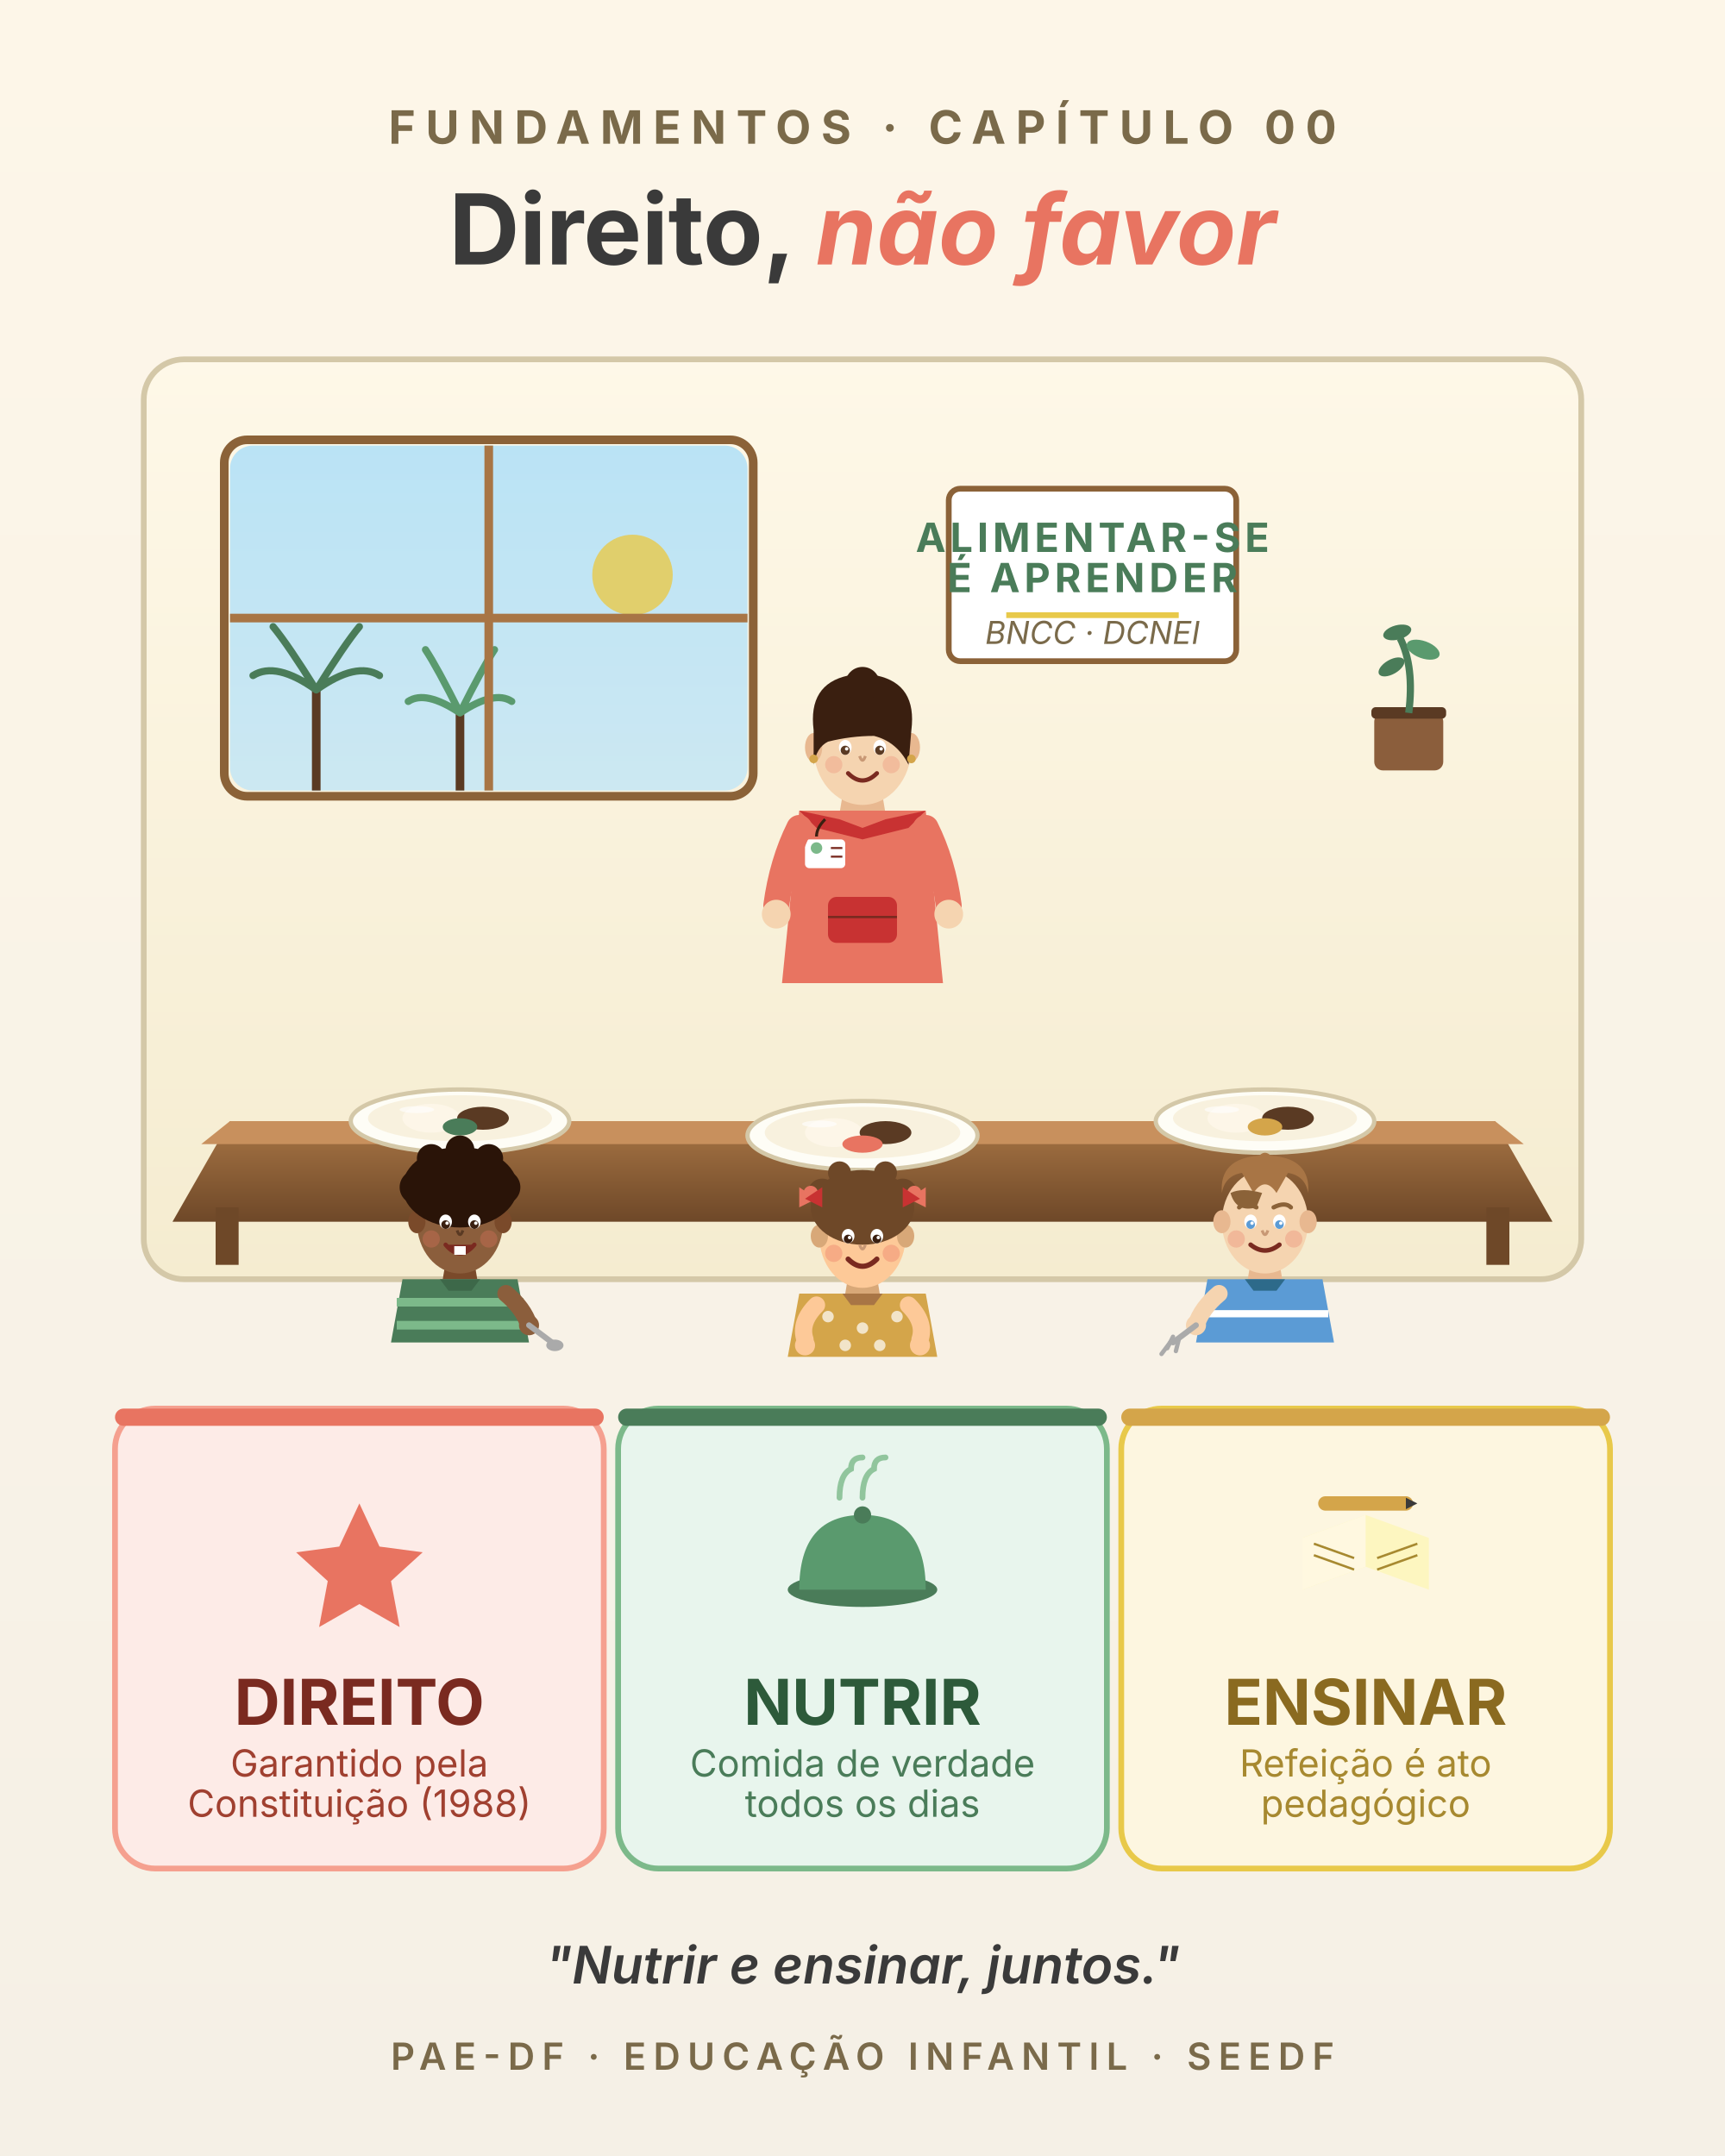
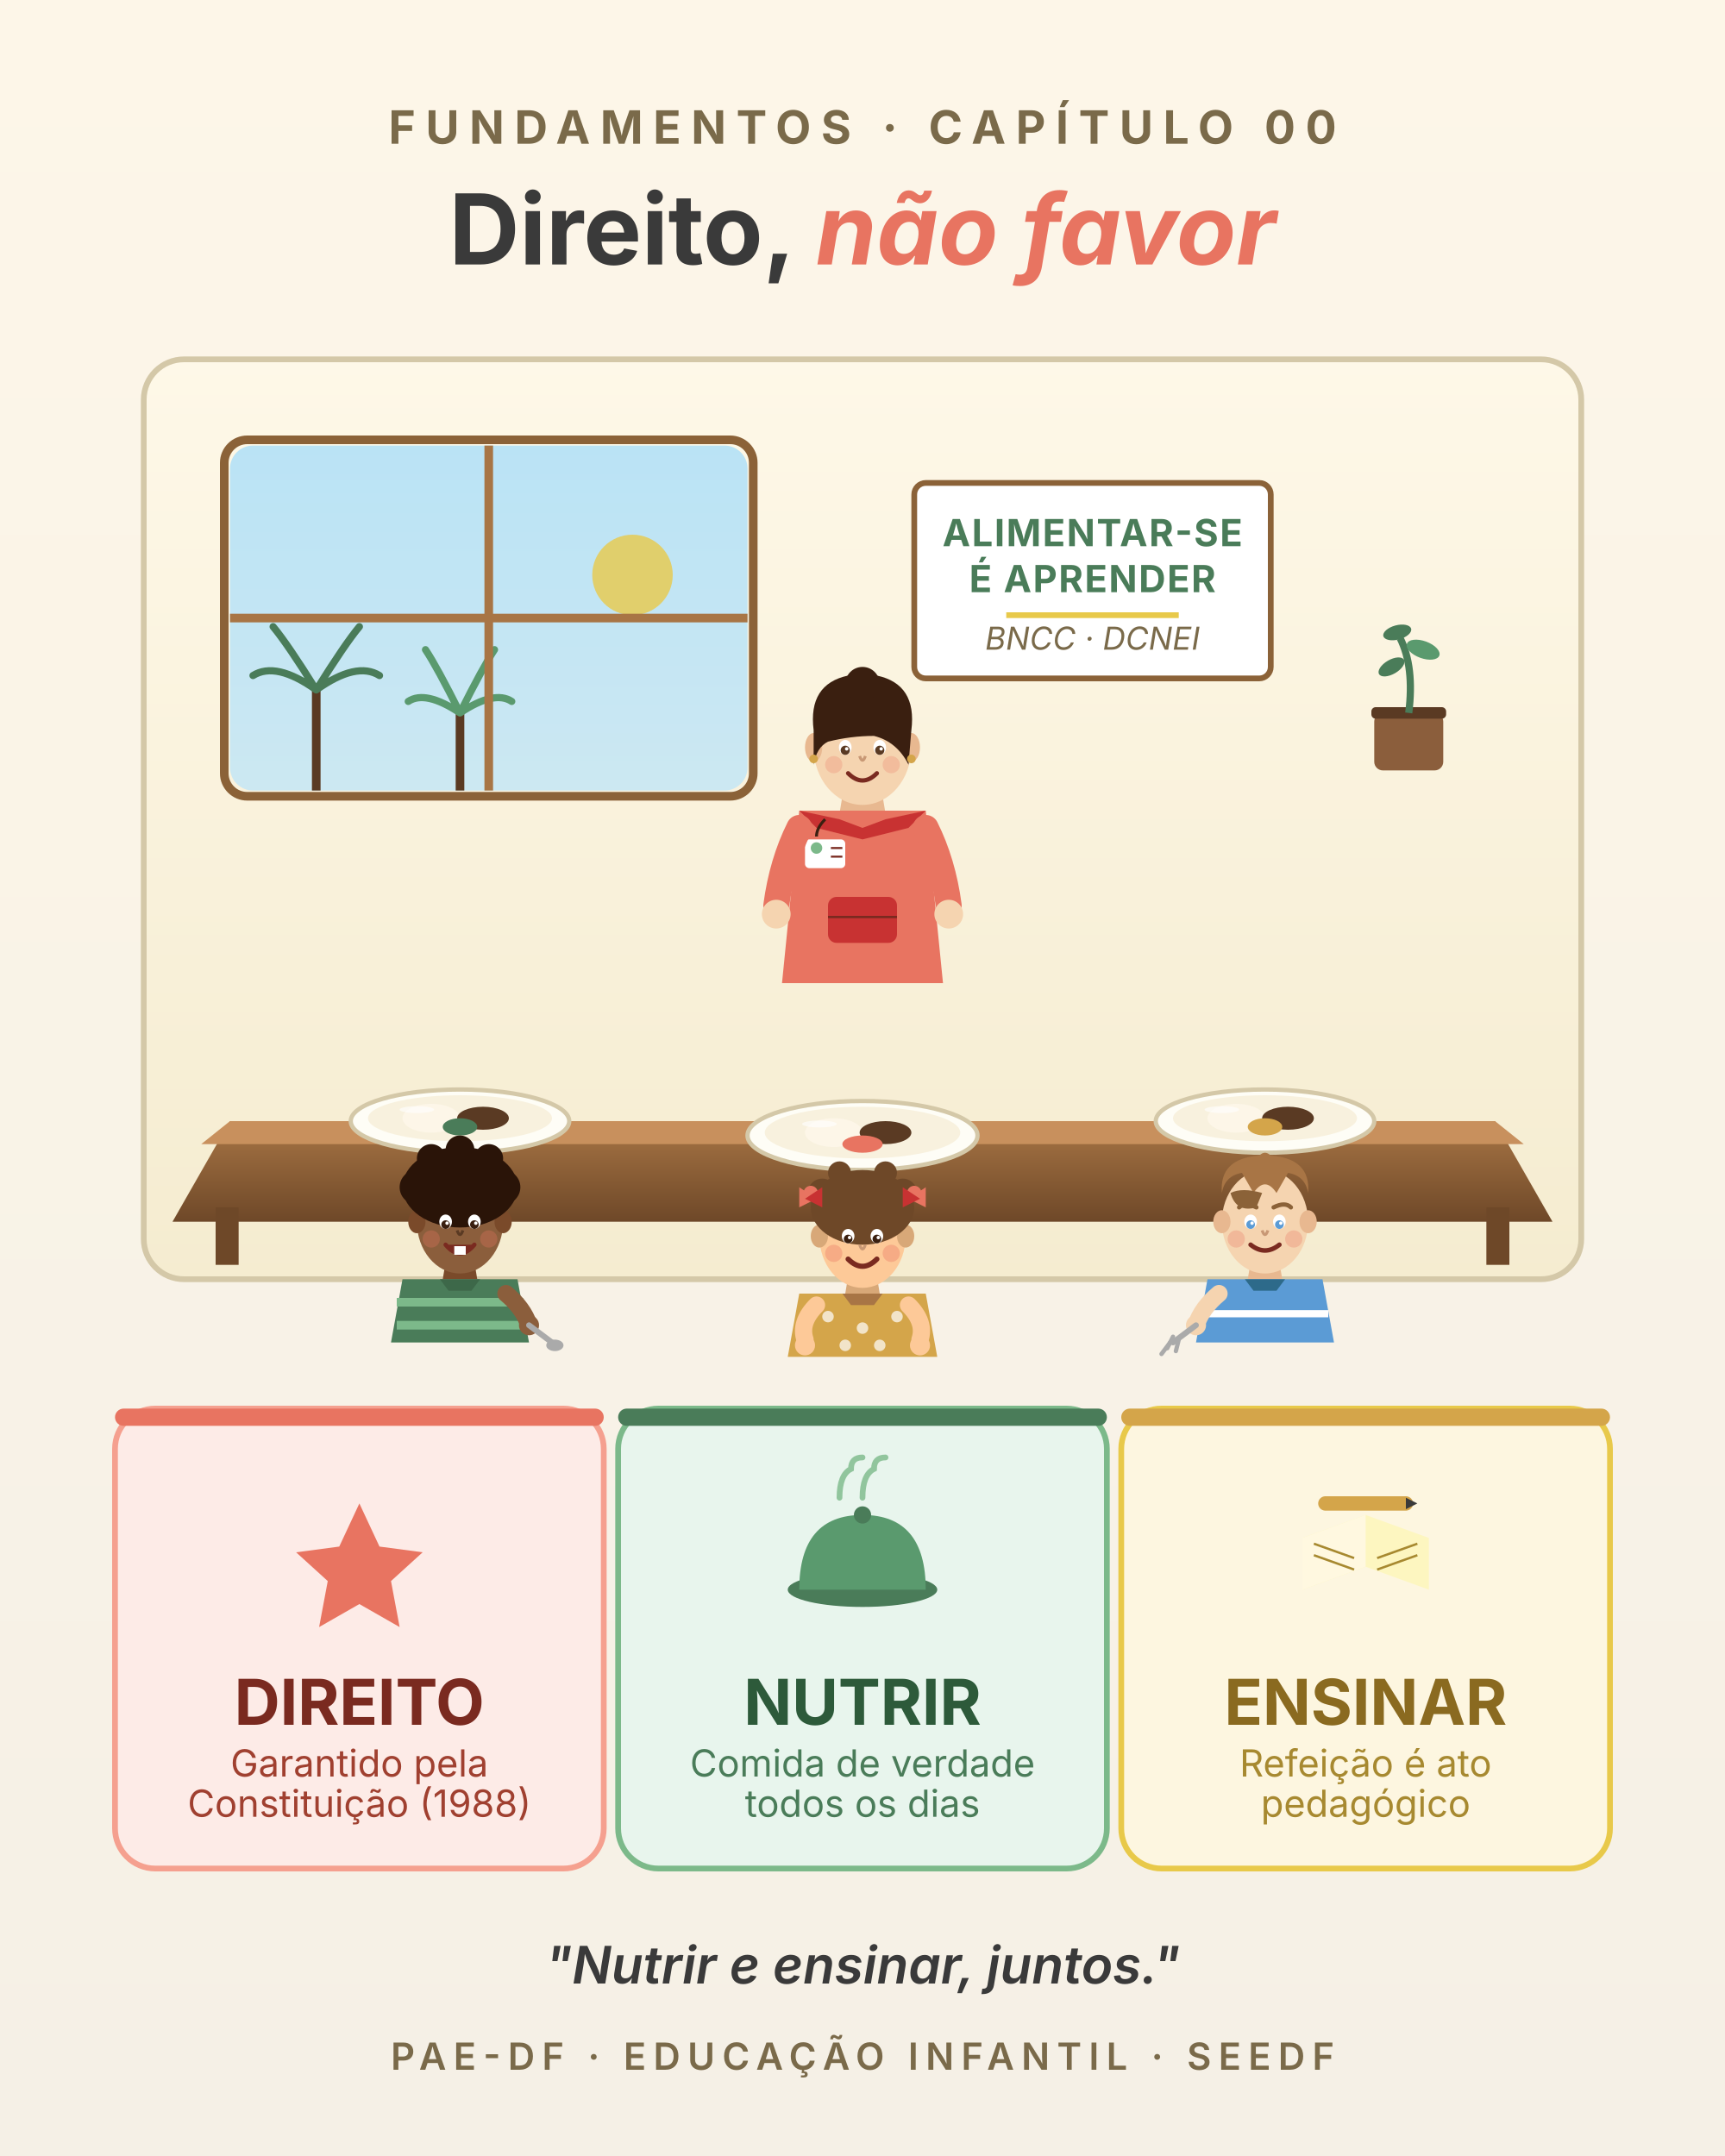
<svg xmlns="http://www.w3.org/2000/svg" viewBox="0 0 600 750">
  <defs>
    <linearGradient id="bg-sobre" x1="0" x2="0" y1="0" y2="1">
      <stop offset="0" stop-color="#fdf6e8" />
      <stop offset="1" stop-color="#f5f0e6" />
    </linearGradient>
    <linearGradient id="grad-mesa" x1="0" x2="0" y1="0" y2="1">
      <stop offset="0" stop-color="#a87545" />
      <stop offset="1" stop-color="#6e4828" />
    </linearGradient>
    <linearGradient id="grad-parede" x1="0" x2="0" y1="0" y2="1">
      <stop offset="0" stop-color="#fef8e8" />
      <stop offset="1" stop-color="#f5ecd0" />
    </linearGradient>
    <linearGradient id="grad-janela" x1="0" x2="0" y1="0" y2="1">
      <stop offset="0" stop-color="#bae3f5" />
      <stop offset="1" stop-color="#cce8f2" />
    </linearGradient>
  </defs>
  <rect width="600" height="750" fill="url(#bg-sobre)" />
  <text x="300" y="50" text-anchor="middle" font-family="Inter,sans-serif" font-size="16" font-weight="700" letter-spacing="3.5" fill="#7a6a4a">FUNDAMENTOS · CAPÍTULO 00</text>
  <text x="300" y="92" text-anchor="middle" font-family="Inter,sans-serif" font-size="34" font-weight="700" fill="#3a3a3a">Direito, <tspan font-style="italic" fill="#E87461">não favor</tspan>
  </text>
  <rect x="50" y="125" width="500" height="320" rx="14" fill="url(#grad-parede)" stroke="#d4c8a8" stroke-width="2" />
  <rect x="80" y="155" width="180" height="120" rx="8" fill="url(#grad-janela)" />
  <circle cx="220" cy="200" r="14" fill="#E8C94A" opacity="0.8" />
  <line x1="110" y1="275" x2="110" y2="240" stroke="#5a3a23" stroke-width="3" />
  <path d="M110 240 Q 96 230 88 235 M 110 240 Q 124 230 132 235 M 110 240 Q 100 224 95 218 M 110 240 Q 120 224 125 218" stroke="#4A7C59" stroke-width="2.5" fill="none" stroke-linecap="round" />
  <line x1="160" y1="275" x2="160" y2="248" stroke="#5a3a23" stroke-width="3" />
  <path d="M160 248 Q 148 240 142 244 M 160 248 Q 172 240 178 244 M 160 248 Q 152 232 148 226 M 160 248 Q 168 232 172 226" stroke="#5A9A6E" stroke-width="2.5" fill="none" stroke-linecap="round" />
  <line x1="170" y1="155" x2="170" y2="275" stroke="#a87545" stroke-width="3" />
  <line x1="80" y1="215" x2="260" y2="215" stroke="#a87545" stroke-width="3" />
  <rect x="78" y="153" width="184" height="124" rx="8" fill="none" stroke="#8b6238" stroke-width="3" />
  <g transform="translate(380,200)">
-     <rect x="-50" y="-30" width="100" height="60" rx="4" fill="#fff" stroke="#8b6238" stroke-width="2" />
-     <text x="0" y="-8" text-anchor="middle" font-family="Inter,sans-serif" font-size="14" font-weight="700" fill="#4A7C59" letter-spacing="1.5">ALIMENTAR-SE</text>
-     <text x="0" y="6" text-anchor="middle" font-family="Inter,sans-serif" font-size="14" font-weight="700" fill="#4A7C59" letter-spacing="1.5">É APRENDER</text>
+     <rect x="-62" y="-32" width="124" height="68" rx="4" fill="#fff" stroke="#8b6238" stroke-width="2" />
+     <text x="0" y="-10" text-anchor="middle" font-family="Inter,sans-serif" font-size="13" font-weight="700" fill="#4A7C59" letter-spacing="0.5">ALIMENTAR-SE</text>
+     <text x="0" y="6" text-anchor="middle" font-family="Inter,sans-serif" font-size="13" font-weight="700" fill="#4A7C59" letter-spacing="0.5">É APRENDER</text>
    <line x1="-30" y1="14" x2="30" y2="14" stroke="#E8C94A" stroke-width="2" />
-     <text x="0" y="24" text-anchor="middle" font-family="Inter,sans-serif" font-size="11" fill="#7a6a4a" font-style="italic">BNCC · DCNEI</text>
+     <text x="0" y="26" text-anchor="middle" font-family="Inter,sans-serif" font-size="11" fill="#7a6a4a" font-style="italic">BNCC · DCNEI</text>
  </g>
  <g transform="translate(490,250)">
    <rect x="-12" y="-2" width="24" height="20" rx="3" fill="#8B5E3C" />
    <rect x="-13" y="-4" width="26" height="4" rx="1.5" fill="#5a3a23" />
    <path d="M0 -2 Q 2 -18 -3 -28" stroke="#4A7C59" stroke-width="2.5" fill="none" />
    <ellipse cx="-6" cy="-18" rx="5" ry="2.5" fill="#4A7C59" transform="rotate(-30 -6 -18)" />
    <ellipse cx="5" cy="-24" rx="6" ry="3" fill="#5A9A6E" transform="rotate(20 5 -24)" />
    <ellipse cx="-4" cy="-30" rx="5" ry="2.5" fill="#4A7C59" transform="rotate(-15 -4 -30)" />
  </g>
  <g transform="translate(300,310)">
    <path d="M-7 -33 L 7 -33 L 8 -27 L -8 -27 Z" fill="#e8b890" />
    <ellipse cx="0" cy="-50" rx="17" ry="20" fill="#f5d4b0" />
    <ellipse cx="-17" cy="-50" rx="3" ry="5" fill="#e8b890" />
    <ellipse cx="17" cy="-50" rx="3" ry="5" fill="#e8b890" />
    <path d="M-17 -56 Q -19 -72 -5 -75 Q 0 -78 5 -75 Q 19 -72 17 -56 L 16 -44 Q 12 -52 4 -54 Q -4 -54 -12 -52 Q -16 -50 -17 -44 Z" fill="#3a1f10" />
    <circle cx="0" cy="-72" r="6" fill="#3a1f10" />
    <circle cx="-17" cy="-46" r="1.5" fill="#D4A54A" />
    <circle cx="17" cy="-46" r="1.5" fill="#D4A54A" />
    <path d="M-9 -55 Q -7 -57 -3 -55" stroke="#3a1f10" stroke-width="1.5" fill="none" stroke-linecap="round" />
    <path d="M3 -55 Q 7 -57 9 -55" stroke="#3a1f10" stroke-width="1.5" fill="none" stroke-linecap="round" />
    <ellipse cx="-6" cy="-50" rx="2.2" ry="2.6" fill="#fff" />
    <ellipse cx="6" cy="-50" rx="2.2" ry="2.6" fill="#fff" />
    <circle cx="-6" cy="-49" r="1.6" fill="#5a3a23" />
    <circle cx="6" cy="-49" r="1.6" fill="#5a3a23" />
    <circle cx="-5.5" cy="-49.5" r="0.6" fill="#fff" />
    <circle cx="6.5" cy="-49.5" r="0.6" fill="#fff" />
    <path d="M-1 -47 Q 0 -44 1 -47" stroke="#c89875" stroke-width="1" fill="none" />
    <circle cx="-10" cy="-44" r="3" fill="#E87461" opacity="0.25" />
    <circle cx="10" cy="-44" r="3" fill="#E87461" opacity="0.25" />
    <path d="M-5 -41 Q 0 -36 5 -41" stroke="#7a2a20" stroke-width="1.5" fill="none" stroke-linecap="round" />
    <path d="M-22 -28 L 22 -28 L 28 32 L -28 32 Z" fill="#E87461" />
    <path d="M-22 -28 L -8 -25 L 0 -22 L 8 -25 L 22 -28 L 16 -22 L 0 -18 L -16 -22 Z" fill="#c83232" />
    <rect x="-12" y="2" width="24" height="16" rx="3" fill="#c83232" />
    <line x1="-12" y1="9" x2="12" y2="9" stroke="#7a2a20" stroke-width="0.8" />
    <rect x="-20" y="-18" width="14" height="10" rx="1.5" fill="#fff" />
    <circle cx="-16" cy="-15" r="2" fill="#7CB98A" />
    <line x1="-11" y1="-15" x2="-7" y2="-15" stroke="#7a2a20" stroke-width="0.7" />
    <line x1="-11" y1="-12" x2="-7" y2="-12" stroke="#7a2a20" stroke-width="0.7" />
    <path d="M-13 -25 Q -16 -22 -16 -19" stroke="#3a1f10" stroke-width="1" fill="none" />
    <path d="M-22 -22 Q -28 -10 -30 5" stroke="#E87461" stroke-width="9" fill="none" stroke-linecap="round" />
    <path d="M22 -22 Q 28 -10 30 5" stroke="#E87461" stroke-width="9" fill="none" stroke-linecap="round" />
    <circle cx="-30" cy="8" r="5" fill="#f5d4b0" />
    <circle cx="30" cy="8" r="5" fill="#f5d4b0" />
  </g>
  <g transform="translate(300,400)">
    <path d="M-220 -10 L 220 -10 L 240 25 L -240 25 Z" fill="url(#grad-mesa)" />
    <path d="M-220 -10 L 220 -10 L 230 -2 L -230 -2 Z" fill="#c8905d" />
    <rect x="-225" y="20" width="8" height="20" fill="#6e4828" />
    <rect x="217" y="20" width="8" height="20" fill="#6e4828" />
  </g>
  <g transform="translate(160,390)">
    <ellipse cx="0" cy="0" rx="38" ry="11" fill="#fefdf6" stroke="#d4c8a8" stroke-width="1.5" />
    <ellipse cx="0" cy="-1" rx="32" ry="8" fill="#f8f1de" />
    <ellipse cx="-10" cy="-1" rx="10" ry="5" fill="#fdf6e8" />
    <ellipse cx="8" cy="-1" rx="9" ry="4" fill="#5a3a23" />
    <ellipse cx="0" cy="2" rx="6" ry="3" fill="#4A7C59" />
    <ellipse cx="-15" cy="-4" rx="6" ry="1.2" fill="#fff" opacity="0.6" />
  </g>
  <g transform="translate(300,395)">
    <ellipse cx="0" cy="0" rx="40" ry="12" fill="#fefdf6" stroke="#d4c8a8" stroke-width="1.5" />
    <ellipse cx="0" cy="-1" rx="34" ry="9" fill="#f8f1de" />
    <ellipse cx="-10" cy="-1" rx="10" ry="5" fill="#fdf6e8" />
    <ellipse cx="8" cy="-1" rx="9" ry="4" fill="#5a3a23" />
    <ellipse cx="0" cy="3" rx="7" ry="3" fill="#E87461" />
    <ellipse cx="-15" cy="-4" rx="6" ry="1.2" fill="#fff" opacity="0.6" />
  </g>
  <g transform="translate(440,390)">
    <ellipse cx="0" cy="0" rx="38" ry="11" fill="#fefdf6" stroke="#d4c8a8" stroke-width="1.5" />
    <ellipse cx="0" cy="-1" rx="32" ry="8" fill="#f8f1de" />
    <ellipse cx="-10" cy="-1" rx="10" ry="5" fill="#fdf6e8" />
    <ellipse cx="8" cy="-1" rx="9" ry="4" fill="#5a3a23" />
    <ellipse cx="0" cy="2" rx="6" ry="3" fill="#D4A54A" />
    <ellipse cx="-15" cy="-4" rx="6" ry="1.2" fill="#fff" opacity="0.6" />
  </g>
  <g transform="translate(160,425)">
    <path d="M-5 14 L 5 14 L 6 20 L -6 20 Z" fill="#7a4a2a" />
    <ellipse cx="0" cy="0" rx="15" ry="18" fill="#8b5e3c" />
    <ellipse cx="-15" cy="0" rx="3" ry="4" fill="#7a4a2a" />
    <ellipse cx="15" cy="0" rx="3" ry="4" fill="#7a4a2a" />
    <ellipse cx="0" cy="-12" rx="20" ry="14" fill="#2a1408" />
    <circle cx="-15" cy="-12" r="6" fill="#2a1408" />
    <circle cx="15" cy="-12" r="6" fill="#2a1408" />
    <circle cx="-10" cy="-22" r="5" fill="#2a1408" />
    <circle cx="0" cy="-25" r="5" fill="#2a1408" />
    <circle cx="10" cy="-22" r="5" fill="#2a1408" />
    <path d="M-9 -5 Q -7 -7 -3 -5" stroke="#2a1408" stroke-width="1.5" fill="none" stroke-linecap="round" />
    <path d="M3 -5 Q 7 -7 9 -5" stroke="#2a1408" stroke-width="1.5" fill="none" stroke-linecap="round" />
    <ellipse cx="-5" cy="0" rx="2.2" ry="2.5" fill="#fff" />
    <ellipse cx="5" cy="0" rx="2.2" ry="2.5" fill="#fff" />
    <circle cx="-5" cy="1" r="1.5" fill="#3a1f10" />
    <circle cx="5" cy="1" r="1.5" fill="#3a1f10" />
    <circle cx="-4.5" cy="0.5" r="0.6" fill="#fff" />
    <circle cx="5.5" cy="0.5" r="0.6" fill="#fff" />
    <path d="M-1 3 Q 0 6 1 3" stroke="#5a3a23" stroke-width="1" fill="none" />
    <circle cx="-10" cy="6" r="3" fill="#E87461" opacity="0.3" />
    <circle cx="10" cy="6" r="3" fill="#E87461" opacity="0.3" />
    <path d="M-5 8 Q 0 14 5 8" fill="#7a2a20" stroke="#7a2a20" stroke-width="1.5" stroke-linecap="round" />
    <rect x="-2" y="8.5" width="4" height="3" fill="#fff" />
    <path d="M-20 20 L 20 20 L 24 42 L -24 42 Z" fill="#4A7C59" />
    <line x1="-22" y1="28" x2="22" y2="28" stroke="#7CB98A" stroke-width="3" />
    <line x1="-22" y1="36" x2="22" y2="36" stroke="#7CB98A" stroke-width="3" />
    <path d="M-7 20 L 7 20 L 4 24 L -4 24 Z" fill="#3D6849" />
    <path d="M16 25 Q 22 30 24 36" stroke="#8b5e3c" stroke-width="6" fill="none" stroke-linecap="round" />
    <circle cx="24" cy="36" r="3.5" fill="#8b5e3c" />
    <line x1="24" y1="36" x2="32" y2="42" stroke="#aaa" stroke-width="2" stroke-linecap="round" />
    <ellipse cx="33" cy="43" rx="3" ry="2" fill="#aaa" />
  </g>
  <g transform="translate(300,430)">
    <path d="M-5 14 L 5 14 L 6 20 L -6 20 Z" fill="#d8a878" />
    <ellipse cx="0" cy="0" rx="15" ry="18" fill="#fdc998" />
    <ellipse cx="-15" cy="0" rx="3" ry="4" fill="#d8a878" />
    <ellipse cx="15" cy="0" rx="3" ry="4" fill="#d8a878" />
    <ellipse cx="0" cy="-10" rx="18" ry="13" fill="#6e4828" />
    <circle cx="-14" cy="-15" r="5" fill="#6e4828" />
    <circle cx="14" cy="-15" r="5" fill="#6e4828" />
    <circle cx="-8" cy="-22" r="4" fill="#6e4828" />
    <circle cx="8" cy="-22" r="4" fill="#6e4828" />
    <circle cx="-18" cy="-15" r="2.5" fill="#E87461" />
    <path d="M-22 -17 L -16 -13 L -22 -10 Z" fill="#E87461" />
    <path d="M-14 -17 L -20 -13 L -14 -10 Z" fill="#c83232" />
    <circle cx="18" cy="-15" r="2.5" fill="#E87461" />
    <path d="M22 -17 L 16 -13 L 22 -10 Z" fill="#E87461" />
    <path d="M14 -17 L 20 -13 L 14 -10 Z" fill="#c83232" />
    <path d="M-9 -5 Q -7 -7 -3 -5" stroke="#6e4828" stroke-width="1.5" fill="none" stroke-linecap="round" />
    <path d="M3 -5 Q 7 -7 9 -5" stroke="#6e4828" stroke-width="1.5" fill="none" stroke-linecap="round" />
    <ellipse cx="-5" cy="0" rx="2.2" ry="2.5" fill="#fff" />
    <ellipse cx="5" cy="0" rx="2.2" ry="2.5" fill="#fff" />
    <circle cx="-5" cy="1" r="1.5" fill="#3a1f10" />
    <circle cx="5" cy="1" r="1.5" fill="#3a1f10" />
    <circle cx="-4.5" cy="0.5" r="0.6" fill="#fff" />
    <circle cx="5.5" cy="0.5" r="0.6" fill="#fff" />
    <path d="M-1 3 Q 0 6 1 3" stroke="#c89875" stroke-width="1" fill="none" />
    <circle cx="-10" cy="6" r="3" fill="#E87461" opacity="0.35" />
    <circle cx="10" cy="6" r="3" fill="#E87461" opacity="0.35" />
    <path d="M-5 8 Q 0 13 5 8" stroke="#7a2a20" stroke-width="1.8" fill="none" stroke-linecap="round" />
    <path d="M-22 20 L 22 20 L 26 42 L -26 42 Z" fill="#D4A54A" />
    <circle cx="-12" cy="28" r="2" fill="#fff" opacity="0.7" />
    <circle cx="0" cy="32" r="2" fill="#fff" opacity="0.7" />
    <circle cx="12" cy="28" r="2" fill="#fff" opacity="0.7" />
    <circle cx="-6" cy="38" r="2" fill="#fff" opacity="0.7" />
    <circle cx="6" cy="38" r="2" fill="#fff" opacity="0.7" />
    <path d="M-7 20 L 7 20 L 4 24 L -4 24 Z" fill="#a87545" />
    <path d="M-16 24 Q -22 30 -20 36" stroke="#fdc998" stroke-width="6" fill="none" stroke-linecap="round" />
    <path d="M16 24 Q 22 30 20 36" stroke="#fdc998" stroke-width="6" fill="none" stroke-linecap="round" />
    <circle cx="-20" cy="38" r="3.5" fill="#fdc998" />
    <circle cx="20" cy="38" r="3.5" fill="#fdc998" />
  </g>
  <g transform="translate(440,425)">
    <path d="M-5 14 L 5 14 L 6 20 L -6 20 Z" fill="#e8b890" />
    <ellipse cx="0" cy="0" rx="15" ry="18" fill="#f5d4b0" />
    <ellipse cx="-15" cy="0" rx="3" ry="4" fill="#e8b890" />
    <ellipse cx="15" cy="0" rx="3" ry="4" fill="#e8b890" />
    <path d="M-15 -10 Q -16 -22 -2 -23 Q 0 -25 2 -23 Q 16 -22 15 -10 Q 14 -16 8 -17 L 4 -10 Q 0 -16 -4 -10 L -8 -17 Q -14 -16 -15 -10 Z" fill="#a87545" />
    <path d="M-12 -10 Q -10 -3 -3 -5 L -1 -10 Q -8 -12 -12 -10 Z" fill="#8b6238" />
    <path d="M-9 -5 Q -7 -7 -3 -5" stroke="#8b6238" stroke-width="1.5" fill="none" stroke-linecap="round" />
    <path d="M3 -5 Q 7 -7 9 -5" stroke="#8b6238" stroke-width="1.5" fill="none" stroke-linecap="round" />
    <ellipse cx="-5" cy="0" rx="2.2" ry="2.5" fill="#fff" />
    <ellipse cx="5" cy="0" rx="2.2" ry="2.5" fill="#fff" />
    <circle cx="-5" cy="1" r="1.5" fill="#5b9bd5" />
    <circle cx="5" cy="1" r="1.5" fill="#5b9bd5" />
    <circle cx="-4.5" cy="0.5" r="0.6" fill="#fff" />
    <circle cx="5.5" cy="0.5" r="0.6" fill="#fff" />
    <path d="M-1 3 Q 0 6 1 3" stroke="#c89875" stroke-width="1" fill="none" />
    <circle cx="-10" cy="6" r="3" fill="#E87461" opacity="0.3" />
    <circle cx="10" cy="6" r="3" fill="#E87461" opacity="0.3" />
    <path d="M-5 8 Q 0 12 5 8" stroke="#7a2a20" stroke-width="1.6" fill="none" stroke-linecap="round" />
    <path d="M-20 20 L 20 20 L 24 42 L -24 42 Z" fill="#5b9bd5" />
    <line x1="-22" y1="32" x2="22" y2="32" stroke="#fff" stroke-width="2.5" />
    <path d="M-7 20 L 7 20 L 4 24 L -4 24 Z" fill="#2d6a8a" />
    <path d="M-16 25 Q -22 30 -24 36" stroke="#f5d4b0" stroke-width="6" fill="none" stroke-linecap="round" />
    <circle cx="-24" cy="36" r="3.5" fill="#f5d4b0" />
    <line x1="-24" y1="36" x2="-32" y2="42" stroke="#aaa" stroke-width="2" stroke-linecap="round" />
    <line x1="-32" y1="40" x2="-34" y2="44" stroke="#aaa" stroke-width="1.5" stroke-linecap="round" />
    <line x1="-30" y1="41" x2="-31" y2="45" stroke="#aaa" stroke-width="1.5" stroke-linecap="round" />
    <line x1="-33" y1="42" x2="-36" y2="46" stroke="#aaa" stroke-width="1.5" stroke-linecap="round" />
  </g>
  <g transform="translate(40,490)">
    <g transform="translate(0,0)">
      <rect x="0" y="0" width="170" height="160" rx="14" fill="#fdebe7" stroke="#F5A08F" stroke-width="2" />
      <rect x="0" y="0" width="170" height="6" rx="3" fill="#E87461" />
      <g transform="translate(85,55)">
        <path d="M0 -22 L 7 -7 L 22 -5 L 11 5 L 14 21 L 0 13 L -14 21 L -11 5 L -22 -5 L -7 -7 Z" fill="#E87461" />
      </g>
      <text x="85" y="110" text-anchor="middle" font-family="Inter,sans-serif" font-size="22" font-weight="700" fill="#7a2a20">DIREITO</text>
      <text x="85" y="128" text-anchor="middle" font-family="Inter,sans-serif" font-size="13" fill="#a04030">Garantido pela</text>
      <text x="85" y="142" text-anchor="middle" font-family="Inter,sans-serif" font-size="13" fill="#a04030">Constituição (1988)</text>
    </g>
    <g transform="translate(175,0)">
      <rect x="0" y="0" width="170" height="160" rx="14" fill="#e8f5ed" stroke="#7CB98A" stroke-width="2" />
      <rect x="0" y="0" width="170" height="6" rx="3" fill="#4A7C59" />
      <g transform="translate(85,55)">
        <ellipse cx="0" cy="8" rx="26" ry="6" fill="#4A7C59" />
        <path d="M-22 8 Q -22 -18 0 -18 Q 22 -18 22 8 Z" fill="#5A9A6E" />
        <circle cx="0" cy="-18" r="3" fill="#4A7C59" />
        <path d="M-8 -24 Q -8 -32 -4 -34 Q -4 -38 0 -38" stroke="#7CB98A" stroke-width="2" fill="none" stroke-linecap="round" opacity="0.8" />
        <path d="M0 -24 Q 0 -32 4 -34 Q 4 -38 8 -38" stroke="#7CB98A" stroke-width="2" fill="none" stroke-linecap="round" opacity="0.8" />
      </g>
      <text x="85" y="110" text-anchor="middle" font-family="Inter,sans-serif" font-size="22" font-weight="700" fill="#2d5a3a">NUTRIR</text>
      <text x="85" y="128" text-anchor="middle" font-family="Inter,sans-serif" font-size="13" fill="#4A7C59">Comida de verdade</text>
      <text x="85" y="142" text-anchor="middle" font-family="Inter,sans-serif" font-size="13" fill="#4A7C59">todos os dias</text>
    </g>
    <g transform="translate(350,0)">
      <rect x="0" y="0" width="170" height="160" rx="14" fill="#fdf6e0" stroke="#E8C94A" stroke-width="2" />
      <rect x="0" y="0" width="170" height="6" rx="3" fill="#D4A54A" />
      <g transform="translate(85,55)">
        <path d="M-22 8 L 0 0 L 22 8 L 22 -10 L 0 -18 L -22 -10 Z" fill="#fdf6c0" />
        <path d="M-22 8 L 0 0 L 0 -18 L -22 -10 Z" fill="#fff8e0" />
        <line x1="-18" y1="-8" x2="-4" y2="-3" stroke="#a78930" stroke-width="0.8" />
        <line x1="-18" y1="-4" x2="-4" y2="1" stroke="#a78930" stroke-width="0.8" />
        <line x1="18" y1="-8" x2="4" y2="-3" stroke="#a78930" stroke-width="0.8" />
        <line x1="18" y1="-4" x2="4" y2="1" stroke="#a78930" stroke-width="0.8" />
        <line x1="-14" y1="-22" x2="14" y2="-22" stroke="#D4A54A" stroke-width="5" stroke-linecap="round" />
        <path d="M14 -24 L 18 -22 L 14 -20 Z" fill="#3a3a3a" />
      </g>
      <text x="85" y="110" text-anchor="middle" font-family="Inter,sans-serif" font-size="22" font-weight="700" fill="#8a6a20">ENSINAR</text>
      <text x="85" y="128" text-anchor="middle" font-family="Inter,sans-serif" font-size="13" fill="#a78930">Refeição é ato</text>
      <text x="85" y="142" text-anchor="middle" font-family="Inter,sans-serif" font-size="13" fill="#a78930">pedagógico</text>
    </g>
  </g>
  <text x="300" y="690" text-anchor="middle" font-family="Inter,sans-serif" font-size="18" font-weight="600" fill="#3a3a3a" font-style="italic">"Nutrir e ensinar, juntos."</text>
  <text x="300" y="720" text-anchor="middle" font-family="Inter,sans-serif" font-size="13" font-weight="600" letter-spacing="2.5" fill="#7a6a4a">PAE-DF · EDUCAÇÃO INFANTIL · SEEDF</text>
</svg>
